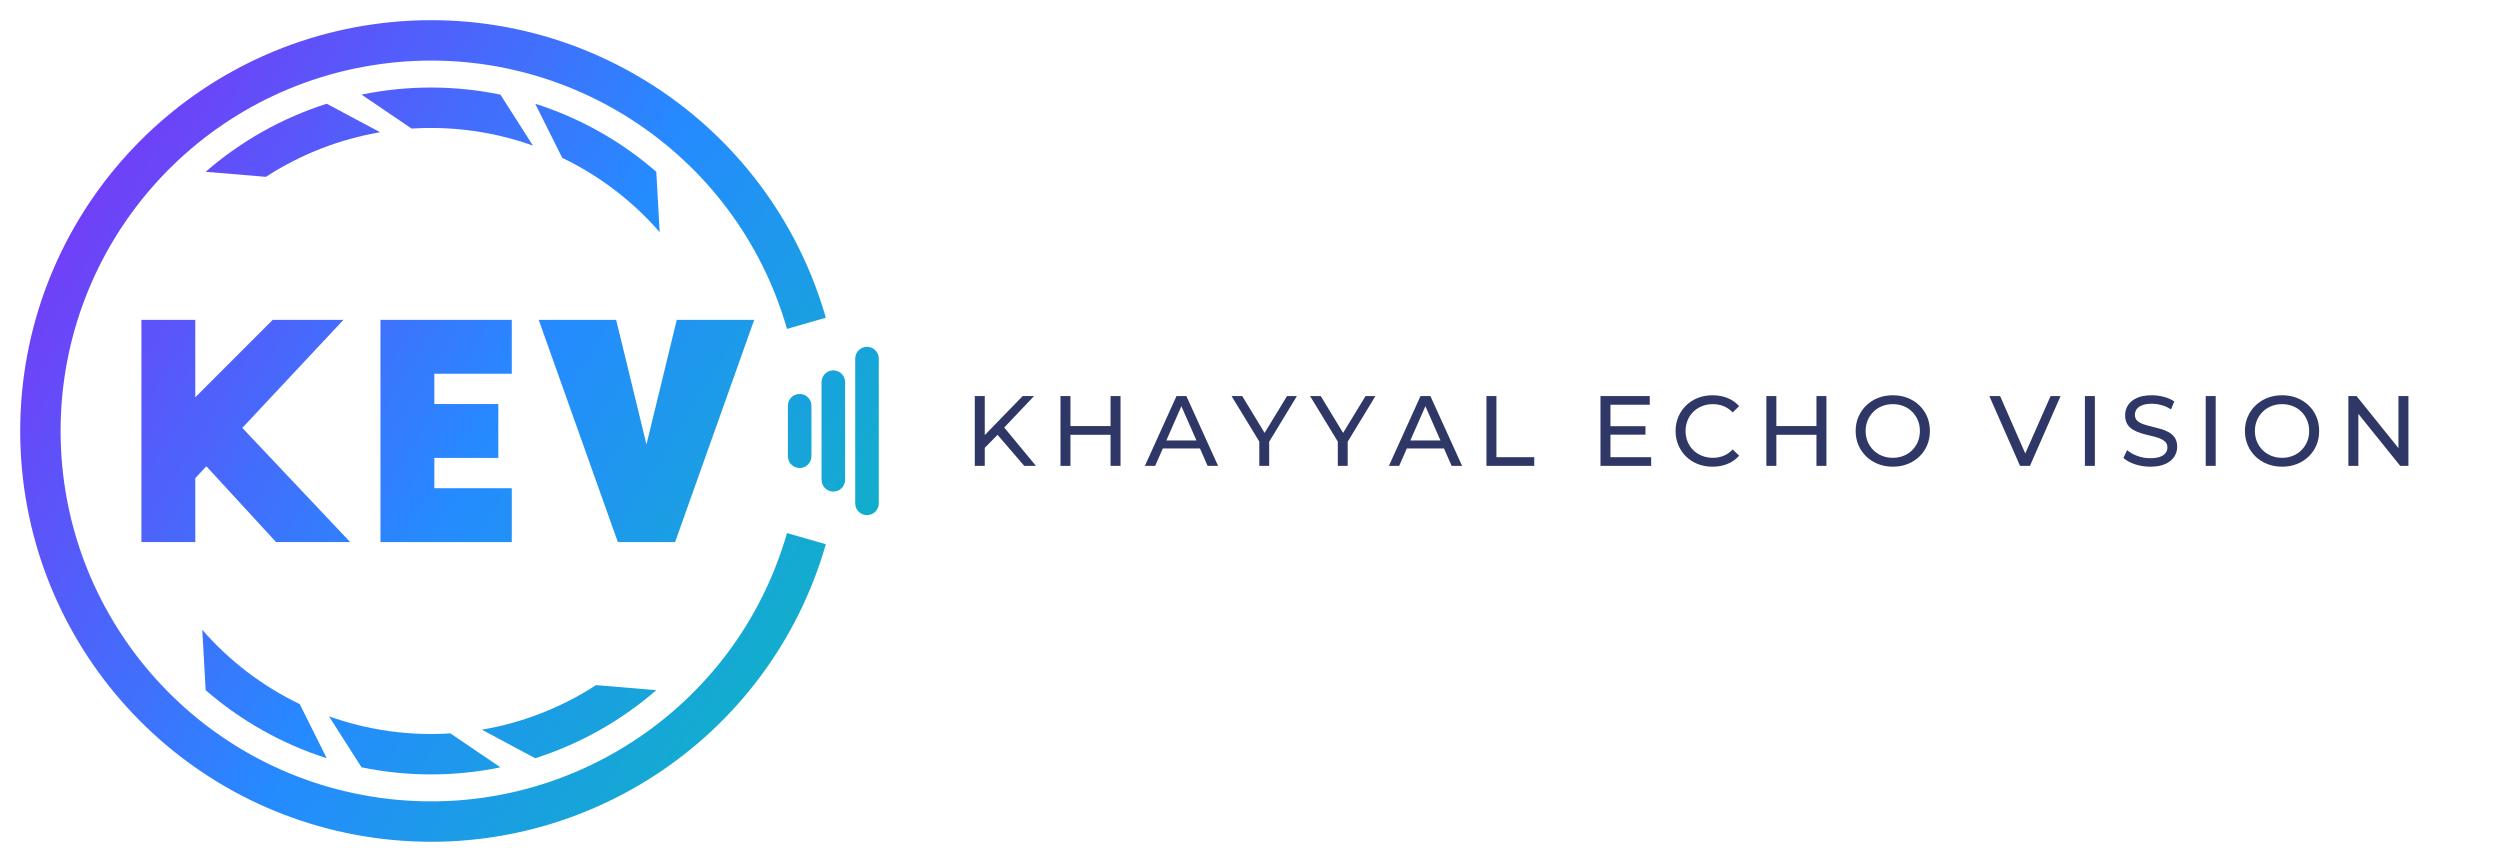
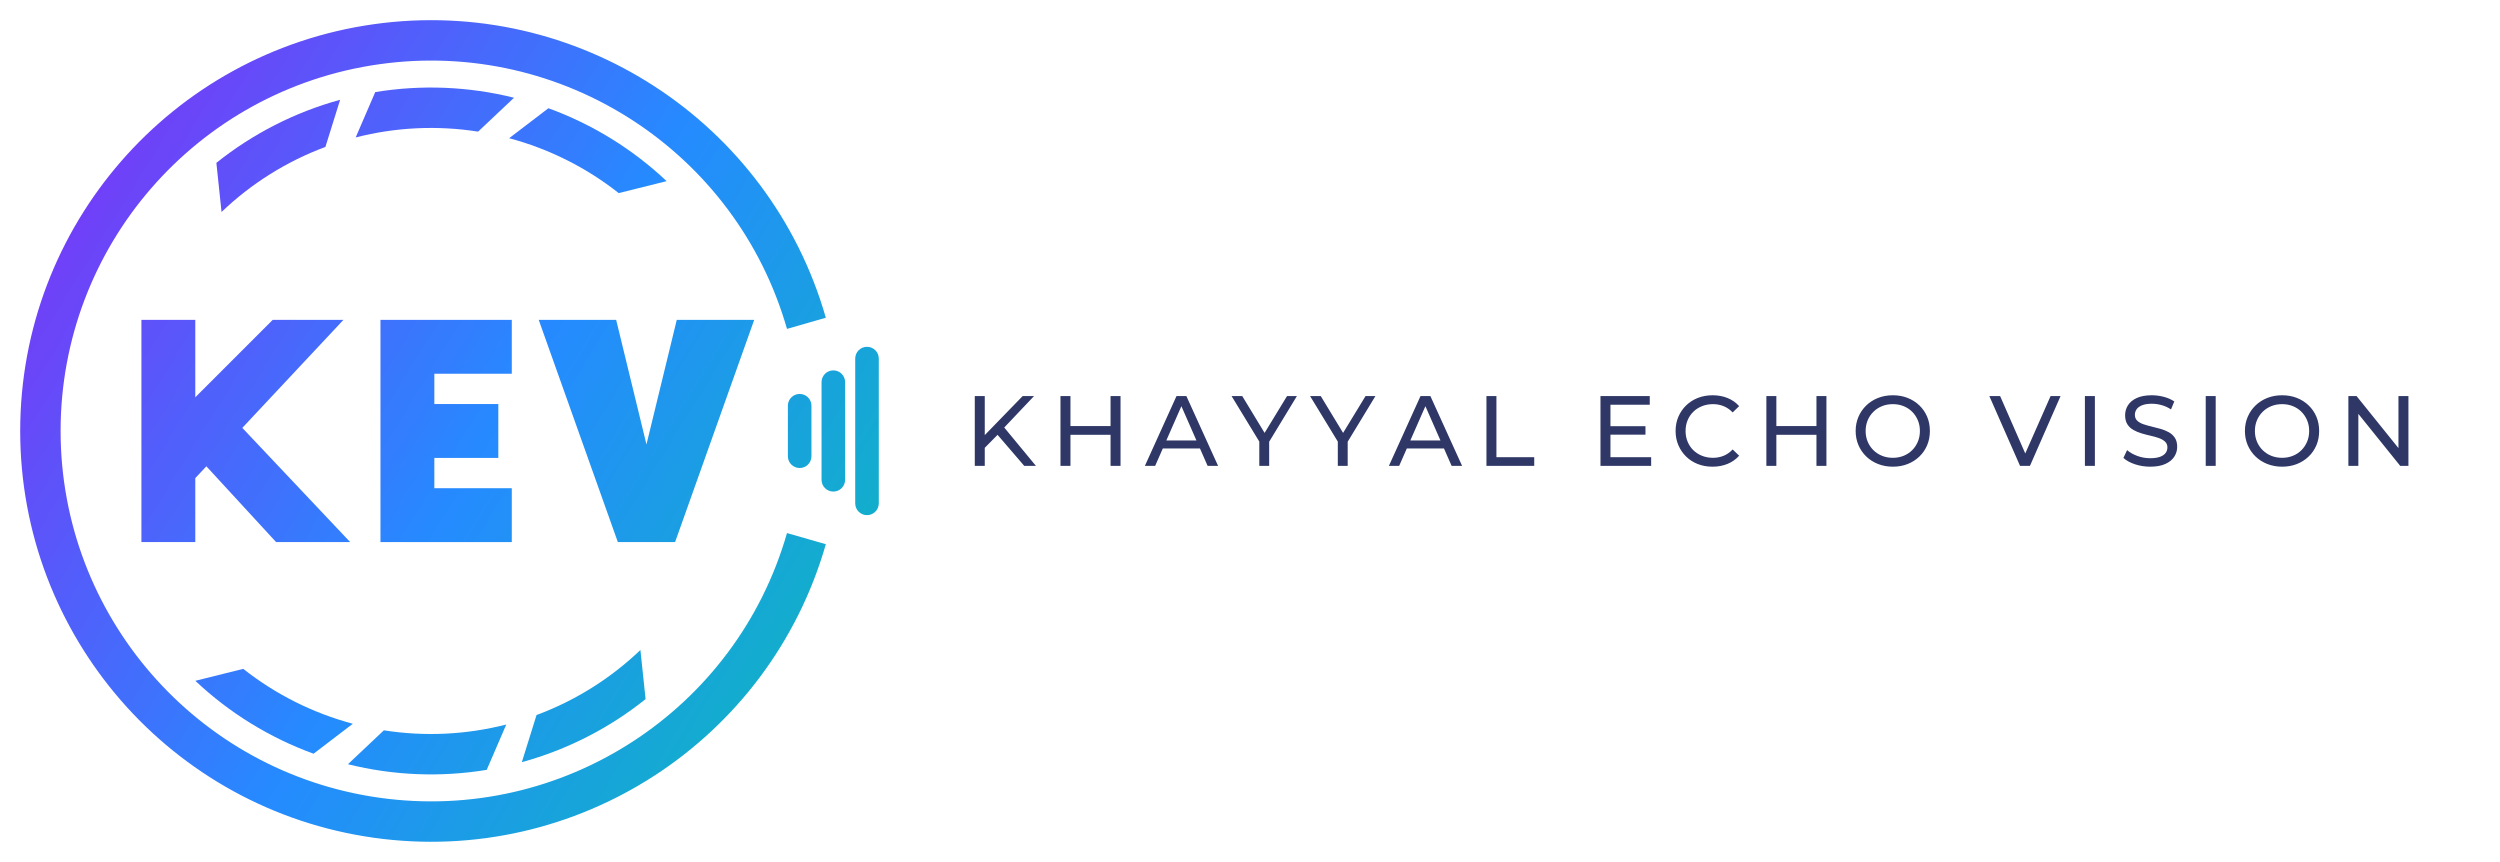
<svg xmlns="http://www.w3.org/2000/svg" viewBox="0 0 1485 512" width="1485" height="512">
  <defs>
    <linearGradient id="kev-gradient" gradientUnits="userSpaceOnUse" x1="30" y1="110" x2="500" y2="400">
      <stop offset="0" stop-color="#7739F7" />
      <stop offset="0.55" stop-color="#258BFF" />
      <stop offset="1" stop-color="#0FB3C4" />
    </linearGradient>
  </defs>
  <g id="symbol">
    <path id="ring" d="M479.01,319.95 A232,232 0 1 1 479.01,192.05" fill="none" stroke="url(#kev-gradient)" stroke-width="24" />
    <g id="aperture-blades">
-       <path id="blade-bottom-1" d="M122.16,102.04 A204,204 0 0 1 194.09,61.62 L225.78,78.56 A180,180 0 0 0 157.96,105.04 Z" fill="url(#kev-gradient)" />
-       <path id="blade-bottom-2" d="M214.75,56.21 A204,204 0 0 1 297.25,56.21 L316.58,86.50 A180,180 0 0 0 244.49,76.37 Z" fill="url(#kev-gradient)" />
-       <path id="blade-bottom-3" d="M317.91,61.62 A204,204 0 0 1 389.84,102.04 L391.85,137.91 A180,180 0 0 0 333.96,93.76 Z" fill="url(#kev-gradient)" />
-       <path id="blade-top-1" d="M389.84,409.96 A204,204 0 0 1 317.91,450.38 L286.22,433.44 A180,180 0 0 0 354.04,406.96 Z" fill="url(#kev-gradient)" />
-       <path id="blade-top-2" d="M297.25,455.79 A204,204 0 0 1 214.75,455.79 L195.42,425.50 A180,180 0 0 0 267.51,435.63 Z" fill="url(#kev-gradient)" />
-       <path id="blade-top-3" d="M194.09,450.38 A204,204 0 0 1 122.16,409.96 L120.15,374.09 A180,180 0 0 0 178.04,418.24 Z" fill="url(#kev-gradient)" />
+       <path id="blade-bottom-1" d="M128.527,96.731 A204,204 0 0 1 202.035,59.267 L193.294,87.276 A180,180 0 0 0 131.594,125.911 Z" fill="url(#kev-gradient)" />
+       <path id="blade-bottom-2" d="M222.895,54.704 A204,204 0 0 1 305.332,58.055 L283.990,78.190 A180,180 0 0 0 211.274,81.645 Z" fill="url(#kev-gradient)" />
+       <path id="blade-bottom-3" d="M325.753,64.296 A204,204 0 0 1 395.978,107.601 L367.509,114.700 A180,180 0 0 0 302.423,82.089 Z" fill="url(#kev-gradient)" />
+       <path id="blade-top-1" d="M383.473,415.269 A204,204 0 0 1 309.965,452.733 L318.706,424.724 A180,180 0 0 0 380.406,386.089 Z" fill="url(#kev-gradient)" />
+       <path id="blade-top-2" d="M289.105,457.296 A204,204 0 0 1 206.668,453.945 L228.010,433.810 A180,180 0 0 0 300.726,430.355 Z" fill="url(#kev-gradient)" />
+       <path id="blade-top-3" d="M186.247,447.704 A204,204 0 0 1 116.022,404.399 L144.491,397.300 A180,180 0 0 0 209.577,429.911 Z" fill="url(#kev-gradient)" />
    </g>
    <g id="letters-KEV">
      <path id="letter-K" d="M84,190h32v132h-32z M116,236 L162,190 H204 L116,284 Z M140,250 L208,322 H164 L118,272 Z" fill="url(#kev-gradient)" />
      <path id="letter-E" d="M226,190H304V222H258V240H296V272H258V290H304V322H226Z" fill="url(#kev-gradient)" />
      <path id="letter-V" d="M320,190H366L384.0,264L402,190H448L401.0,322H367.0Z" fill="url(#kev-gradient)" />
    </g>
    <g id="sound-wave">
      <rect id="bar-1" x="468" y="234.0" width="14" height="44" rx="7.0" fill="url(#kev-gradient)" />
      <rect id="bar-2" x="488" y="220.0" width="14" height="72" rx="7.0" fill="url(#kev-gradient)" />
      <rect id="bar-3" x="508" y="206.0" width="14" height="100" rx="7.0" fill="url(#kev-gradient)" />
    </g>
  </g>
  <g id="wordmark">
    <path id="tagline" transform="translate(572.80,276.74)" d="M11.437 -10.014 11.14 -17.244 34.665 -41.48H41.421L23.229 -22.281L19.91 -18.607ZM6.222 0.0V-41.48H12.148V0.0ZM35.614 0.0 18.607 -19.792 22.577 -24.177 42.547 0.0Z M86.871 0.0V-41.48H92.797V0.0ZM57.124 0.0V-41.48H63.05V0.0ZM62.457 -18.488V-23.644H87.404V-18.488Z M107.255 0.0 126.04 -41.48H131.906L150.75 0.0H144.528L127.758 -38.162H130.129L113.359 0.0ZM115.255 -10.37 116.855 -15.111H140.202L141.921 -10.37Z M175.223 0.0V-15.881L176.586 -12.207L158.75 -41.48H165.09L180.082 -16.77H176.646L191.697 -41.48H197.563L179.786 -12.207L181.09 -15.881V0.0Z M221.859 0.0V-15.881L223.222 -12.207L205.385 -41.48H211.726L226.718 -16.77H223.281L238.332 -41.48H244.199L226.422 -12.207L227.725 -15.881V0.0Z M252.198 0.0 270.983 -41.48H276.849L295.693 0.0H289.471L272.701 -38.162H275.072L258.302 0.0ZM260.198 -10.37 261.798 -15.111H285.145L286.864 -10.37Z M310.152 0.0V-41.48H316.078V-5.155H338.536V0.0Z M377.883 0.0V-41.48H407.156V-36.325H383.809V-5.155H407.985V0.0ZM383.275 -18.547V-23.584H404.608V-18.547Z M444.429 0.474Q439.688 0.474 435.688 -1.096Q431.688 -2.667 428.755 -5.541Q425.822 -8.415 424.163 -12.266Q422.503 -16.118 422.503 -20.74Q422.503 -25.362 424.163 -29.214Q425.822 -33.065 428.785 -35.939Q431.748 -38.813 435.747 -40.384Q439.747 -41.954 444.488 -41.954Q449.288 -41.954 453.347 -40.324Q457.406 -38.695 460.25 -35.495L456.399 -31.762Q454.028 -34.251 451.065 -35.465Q448.103 -36.68 444.725 -36.68Q441.229 -36.68 438.236 -35.495Q435.244 -34.31 433.051 -32.177Q430.859 -30.043 429.644 -27.11Q428.429 -24.177 428.429 -20.74Q428.429 -17.303 429.644 -14.37Q430.859 -11.437 433.051 -9.303Q435.244 -7.17 438.236 -5.985Q441.229 -4.8 444.725 -4.8Q448.103 -4.8 451.065 -6.015Q454.028 -7.229 456.399 -9.777L460.25 -6.044Q457.406 -2.844 453.347 -1.185Q449.288 0.474 444.429 0.474Z M506.175 0.0V-41.48H512.1V0.0ZM476.427 0.0V-41.48H482.353V0.0ZM481.761 -18.488V-23.644H506.708V-18.488Z M551.565 0.474Q546.825 0.474 542.766 -1.126Q538.707 -2.726 535.744 -5.6Q532.781 -8.474 531.122 -12.325Q529.463 -16.177 529.463 -20.74Q529.463 -25.303 531.122 -29.155Q532.781 -33.006 535.744 -35.88Q538.707 -38.754 542.736 -40.354Q546.766 -41.954 551.565 -41.954Q556.306 -41.954 560.306 -40.384Q564.306 -38.813 567.298 -35.939Q570.291 -33.065 571.92 -29.214Q573.55 -25.362 573.55 -20.74Q573.55 -16.118 571.92 -12.266Q570.291 -8.415 567.298 -5.541Q564.306 -2.667 560.306 -1.096Q556.306 0.474 551.565 0.474ZM551.565 -4.8Q555.002 -4.8 557.936 -5.985Q560.869 -7.17 563.032 -9.333Q565.195 -11.496 566.409 -14.399Q567.624 -17.303 567.624 -20.74Q567.624 -24.177 566.409 -27.081Q565.195 -29.984 563.032 -32.147Q560.869 -34.31 557.936 -35.495Q555.002 -36.68 551.565 -36.68Q548.069 -36.68 545.136 -35.495Q542.203 -34.31 540.01 -32.147Q537.818 -29.984 536.603 -27.081Q535.388 -24.177 535.388 -20.74Q535.388 -17.303 536.603 -14.399Q537.818 -11.496 540.01 -9.333Q542.203 -7.17 545.136 -5.985Q548.069 -4.8 551.565 -4.8Z M627.118 0.0 608.867 -41.48H615.267L632.037 -3.2H628.363L645.251 -41.48H651.177L632.985 0.0Z M665.635 0.0V-41.48H671.561V0.0Z M704.39 0.474Q699.649 0.474 695.323 -0.978Q690.998 -2.43 688.509 -4.741L690.701 -9.363Q693.072 -7.289 696.745 -5.926Q700.419 -4.563 704.39 -4.563Q708.004 -4.563 710.256 -5.392Q712.508 -6.222 713.575 -7.674Q714.641 -9.126 714.641 -10.963Q714.641 -13.096 713.249 -14.399Q711.856 -15.703 709.634 -16.503Q707.412 -17.303 704.745 -17.896Q702.079 -18.488 699.382 -19.288Q696.686 -20.088 694.464 -21.333Q692.242 -22.577 690.879 -24.681Q689.516 -26.784 689.516 -30.103Q689.516 -33.303 691.205 -35.999Q692.894 -38.695 696.42 -40.324Q699.945 -41.954 705.397 -41.954Q709.012 -41.954 712.567 -41.006Q716.123 -40.058 718.73 -38.28L716.774 -33.54Q714.108 -35.317 711.145 -36.117Q708.182 -36.917 705.397 -36.917Q701.901 -36.917 699.649 -36.028Q697.397 -35.139 696.36 -33.658Q695.323 -32.177 695.323 -30.34Q695.323 -28.147 696.716 -26.843Q698.108 -25.54 700.331 -24.769Q702.553 -23.999 705.219 -23.377Q707.886 -22.755 710.582 -21.984Q713.278 -21.214 715.5 -19.97Q717.723 -18.725 719.085 -16.651Q720.448 -14.577 720.448 -11.318Q720.448 -8.177 718.73 -5.481Q717.011 -2.785 713.426 -1.156Q709.841 0.474 704.39 0.474Z M737.396 0.0V-41.48H743.322V0.0Z M782.787 0.474Q778.046 0.474 773.987 -1.126Q769.928 -2.726 766.965 -5.6Q764.002 -8.474 762.343 -12.325Q760.684 -16.177 760.684 -20.74Q760.684 -25.303 762.343 -29.155Q764.002 -33.006 766.965 -35.88Q769.928 -38.754 773.958 -40.354Q777.987 -41.954 782.787 -41.954Q787.527 -41.954 791.527 -40.384Q795.527 -38.813 798.52 -35.939Q801.512 -33.065 803.142 -29.214Q804.771 -25.362 804.771 -20.74Q804.771 -16.118 803.142 -12.266Q801.512 -8.415 798.52 -5.541Q795.527 -2.667 791.527 -1.096Q787.527 0.474 782.787 0.474ZM782.787 -4.8Q786.224 -4.8 789.157 -5.985Q792.09 -7.17 794.253 -9.333Q796.416 -11.496 797.631 -14.399Q798.846 -17.303 798.846 -20.74Q798.846 -24.177 797.631 -27.081Q796.416 -29.984 794.253 -32.147Q792.09 -34.31 789.157 -35.495Q786.224 -36.68 782.787 -36.68Q779.291 -36.68 776.357 -35.495Q773.424 -34.31 771.232 -32.147Q769.039 -29.984 767.824 -27.081Q766.61 -24.177 766.61 -20.74Q766.61 -17.303 767.824 -14.399Q769.039 -11.496 771.232 -9.333Q773.424 -7.17 776.357 -5.985Q779.291 -4.8 782.787 -4.8Z M822.134 0.0V-41.48H826.993L854.429 -7.407H851.881V-41.48H857.806V0.0H852.947L825.511 -34.073H828.059V0.0Z" fill="#2E3766" />
  </g>
</svg>
